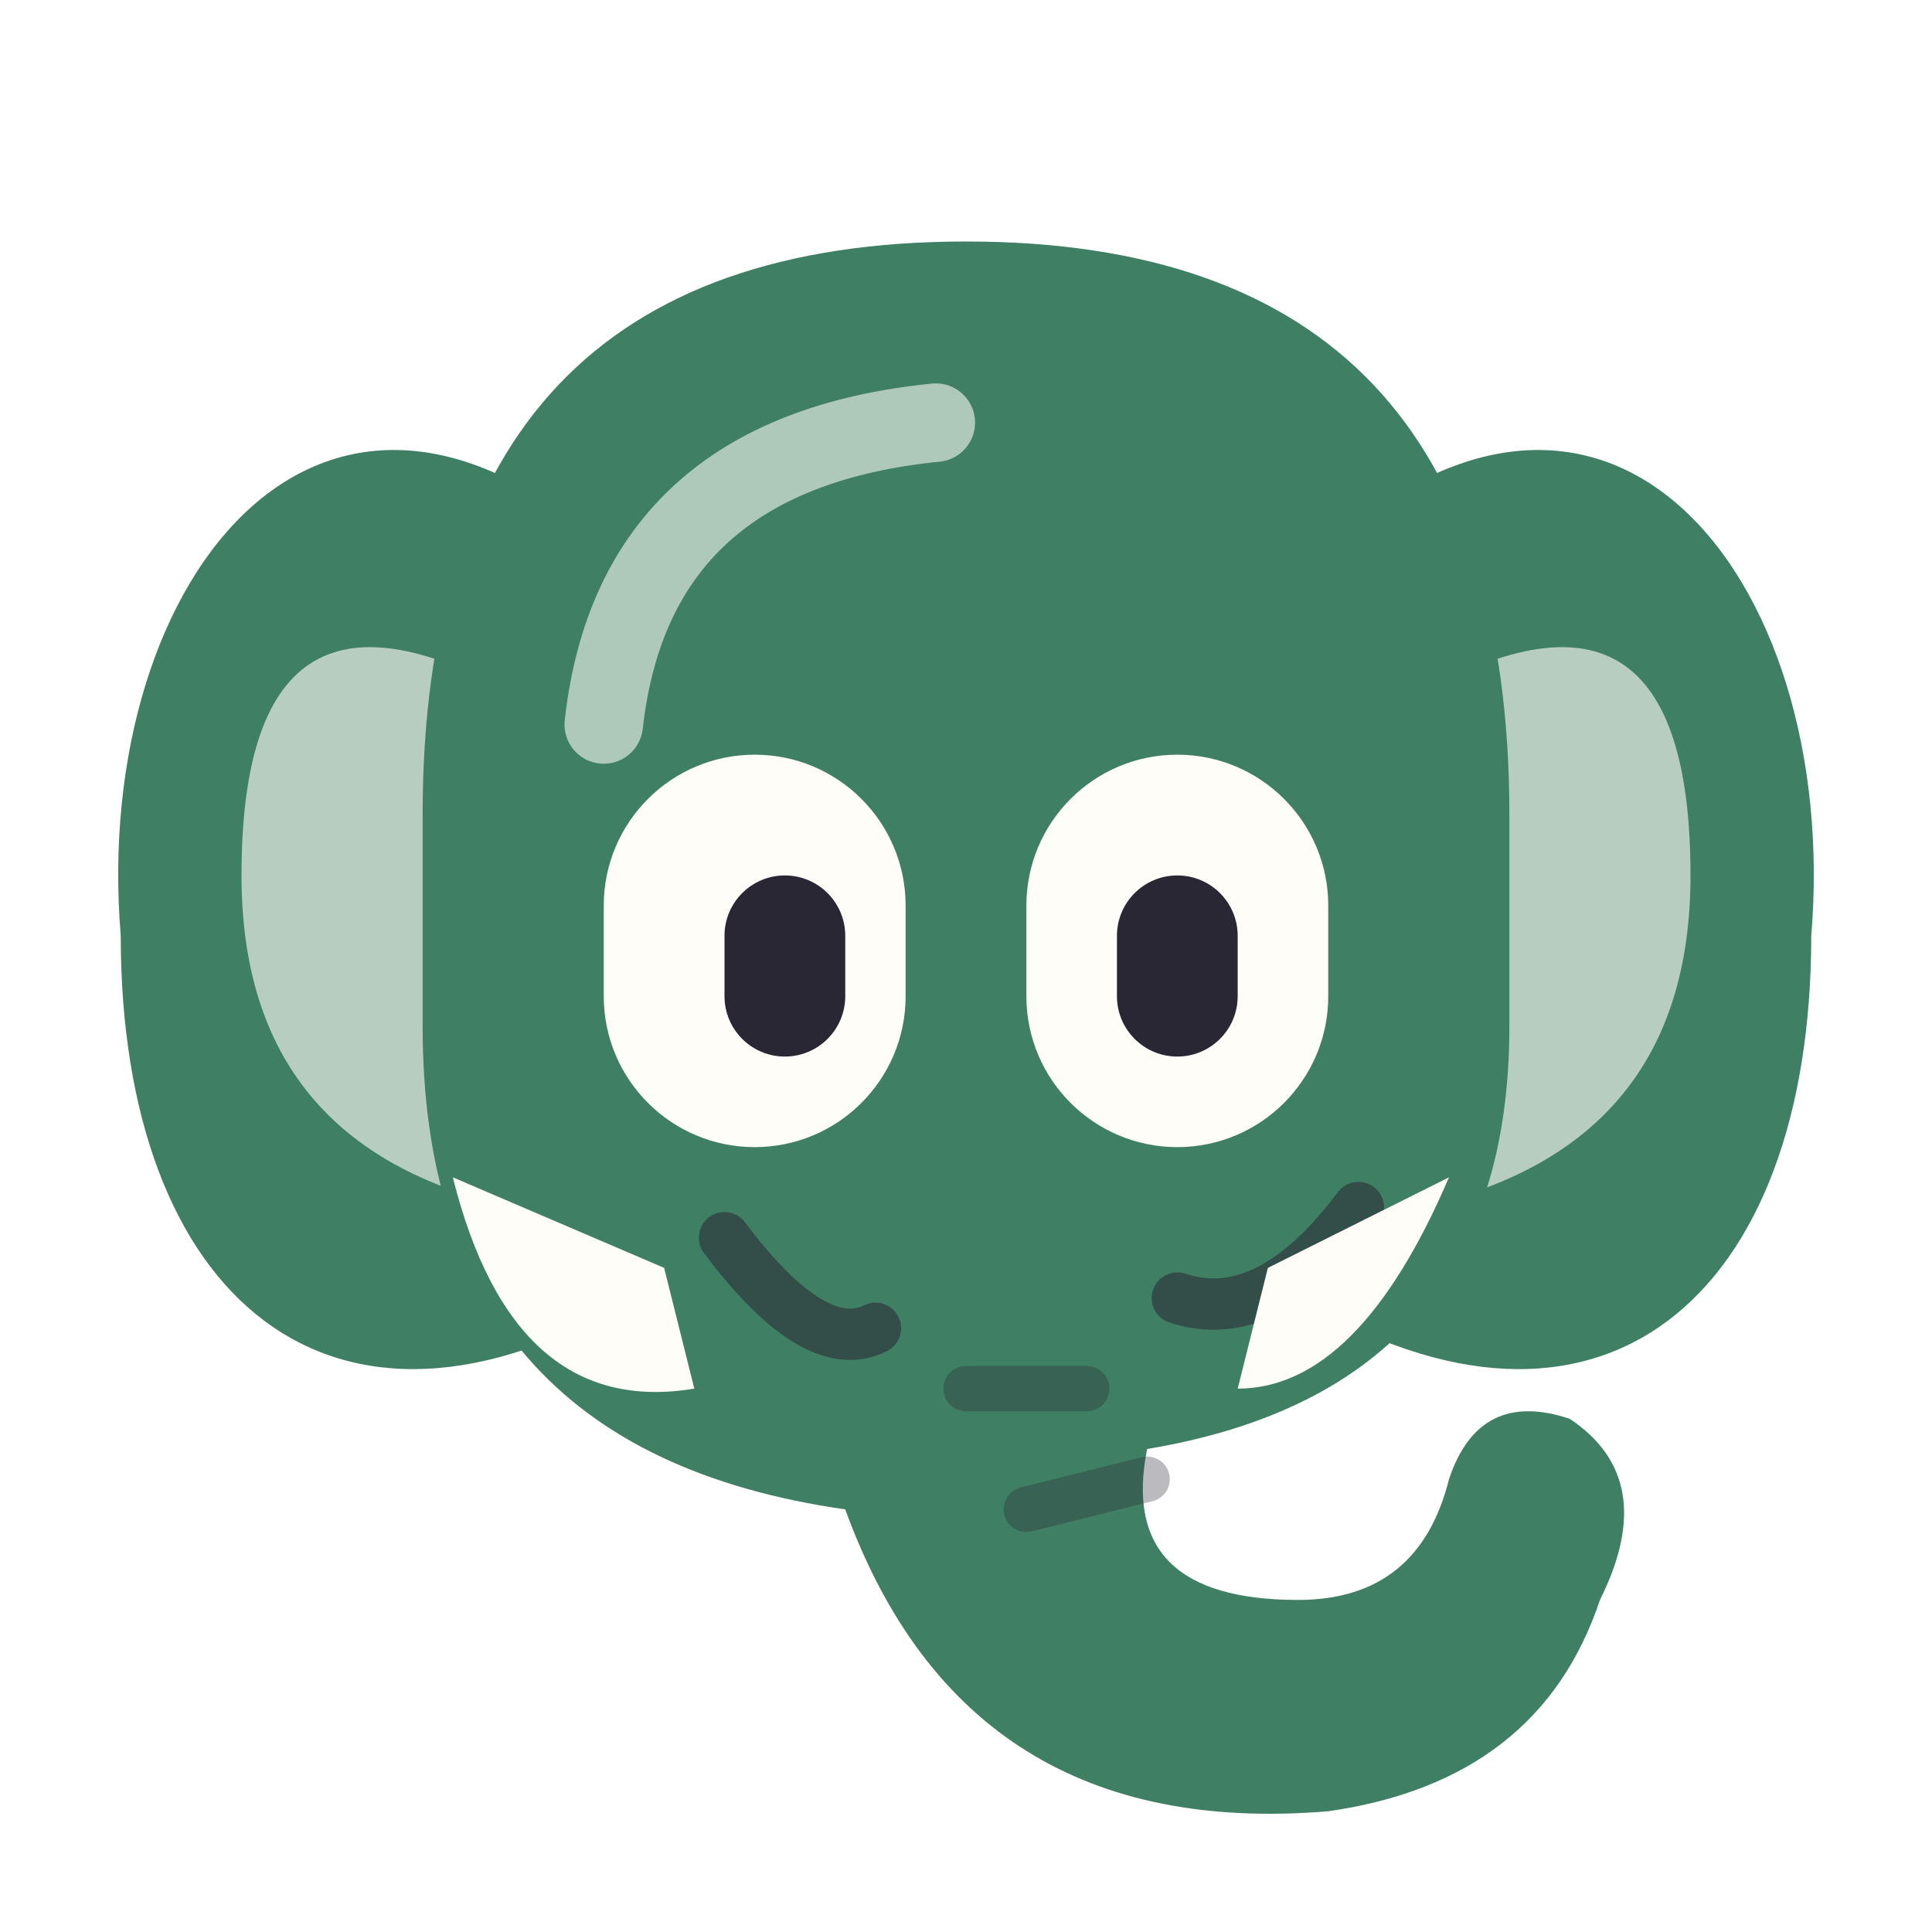
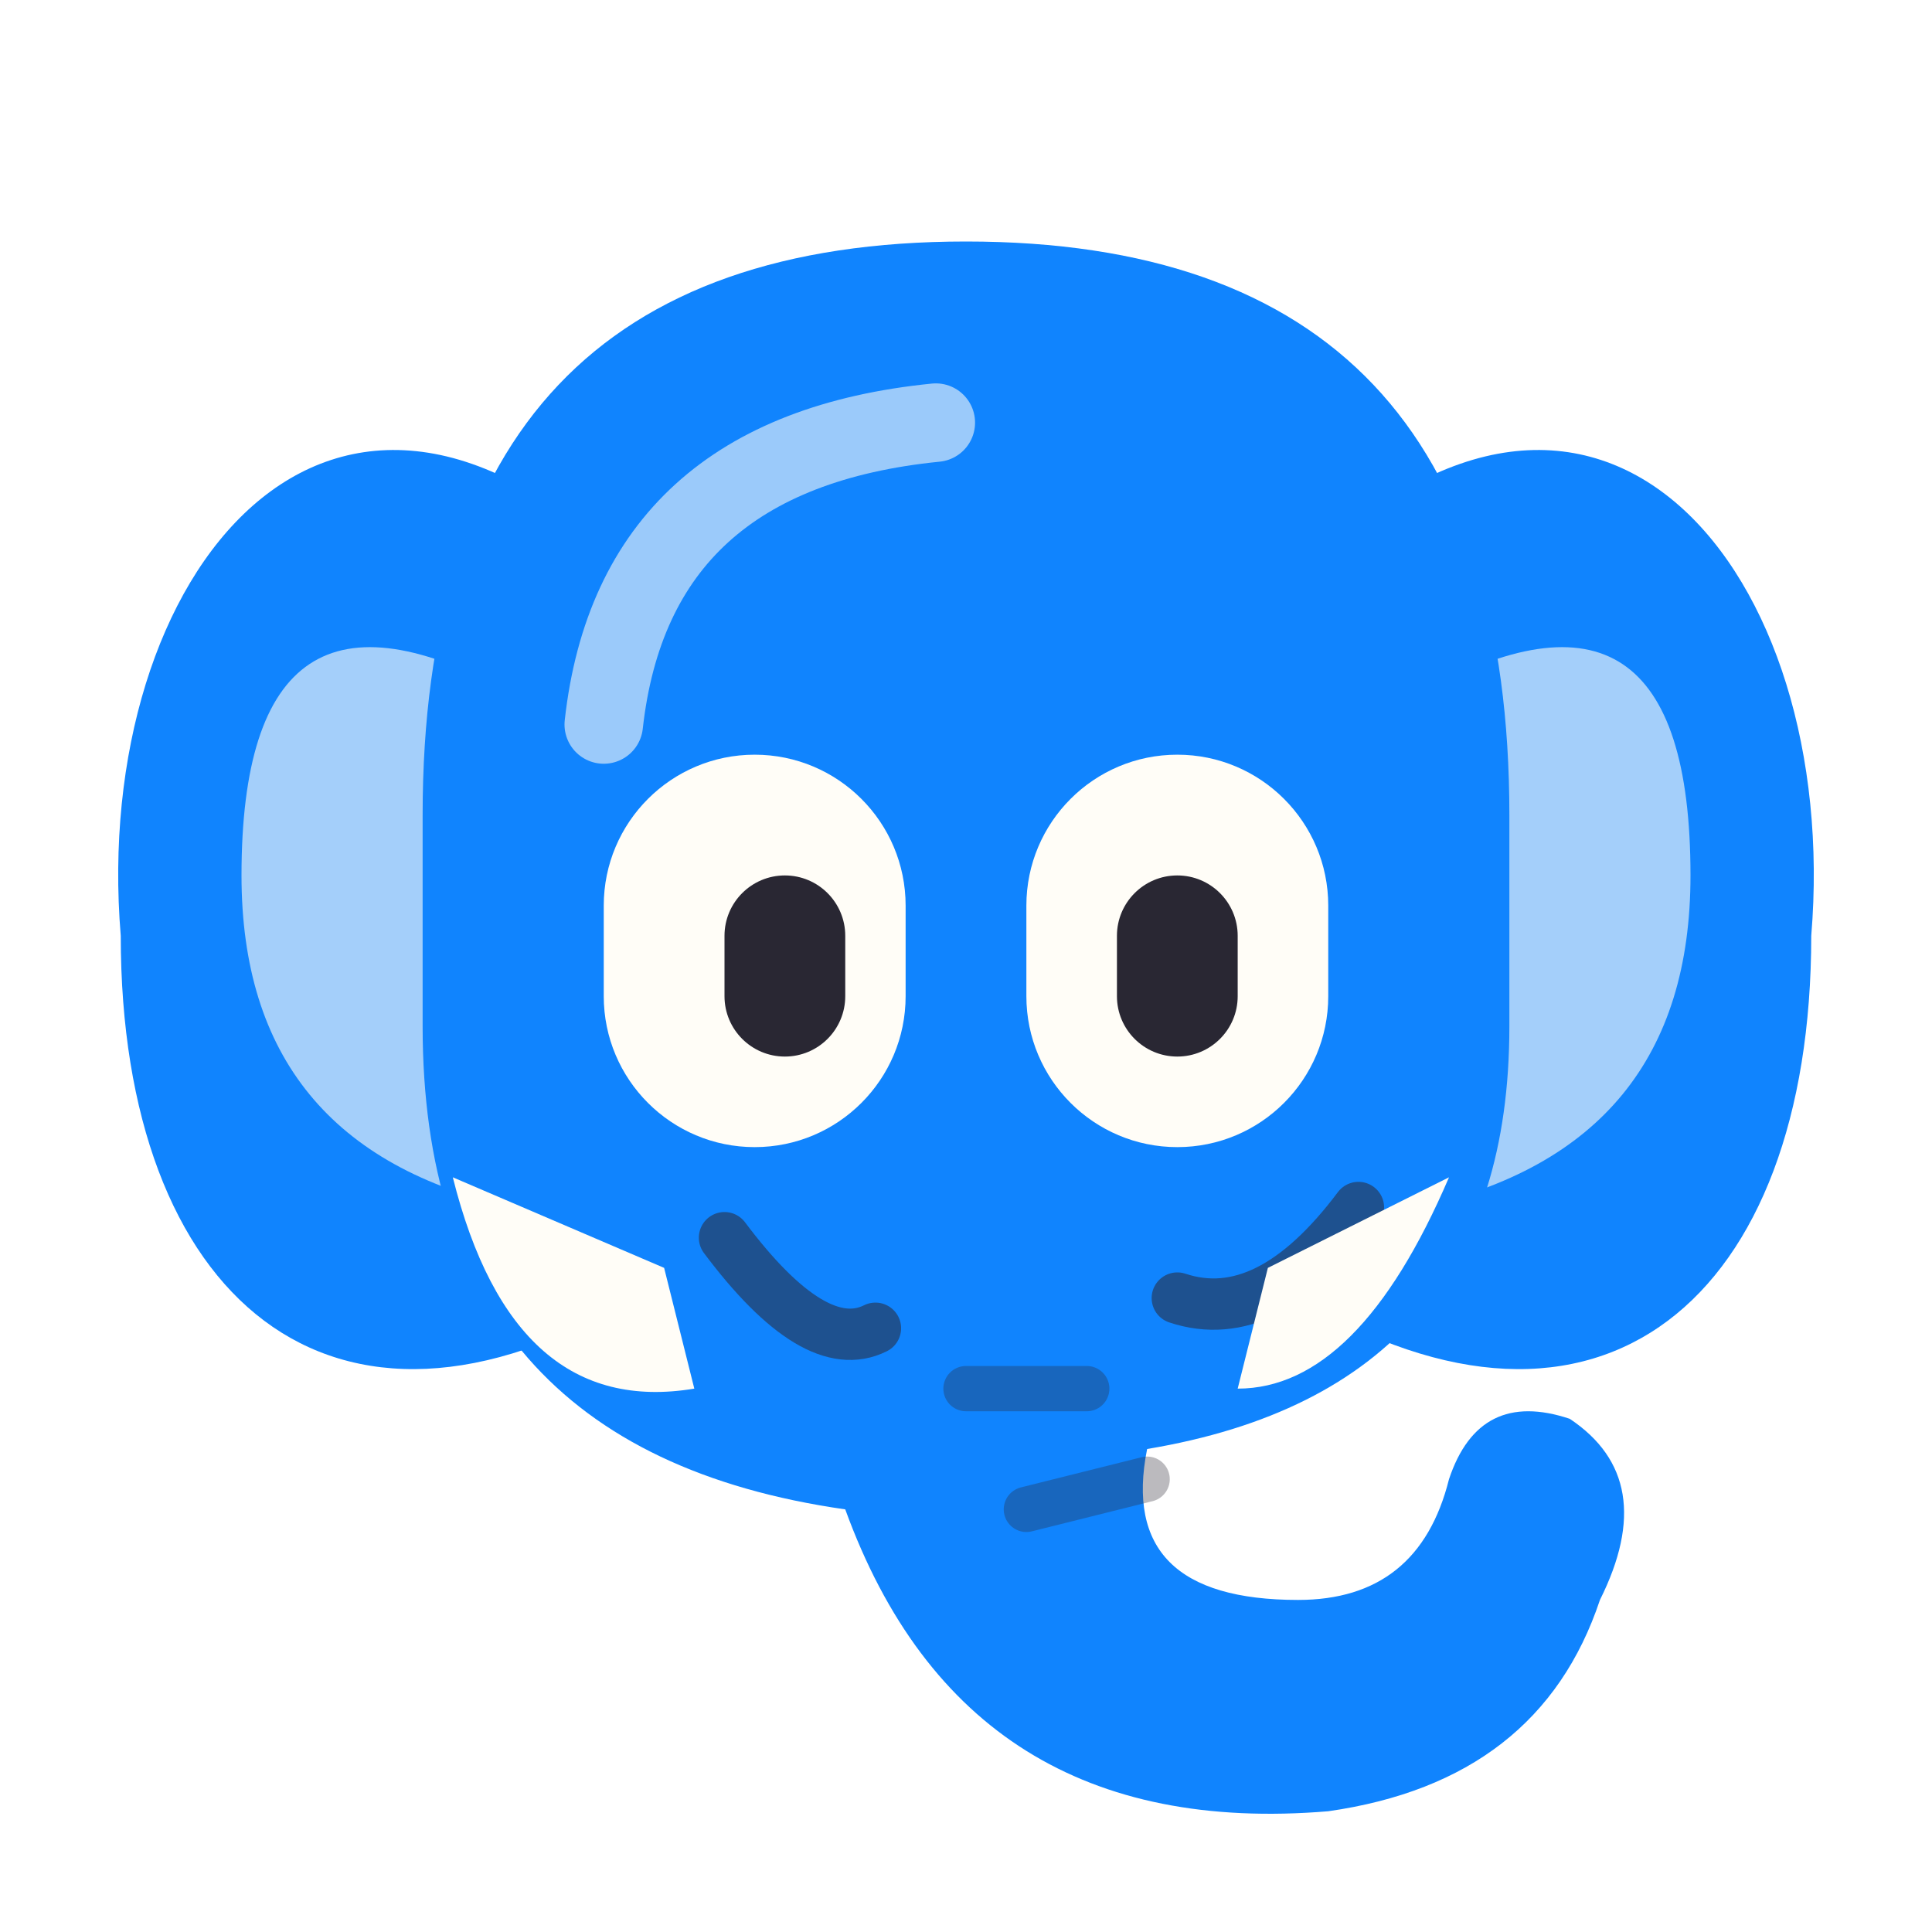
<svg xmlns="http://www.w3.org/2000/svg" viewBox="0 0 64 64" width="512" height="512" data-avatar-theme="elephants" data-avatar-shape="orb" aria-hidden="true" focusable="false">
-   <path d="M21 19C11 9 3 19 4 31C4 43 11 49 21 43M43 19C53 9 61 19 60 31C60 43 53 49 43 43" fill="#3F7F64" />
+   <path d="M21 19C11 9 3 19 4 31C4 43 11 49 21 43M43 19C53 9 61 19 60 31C60 43 53 49 43 43" fill="#1084FE" />
  <path d="M17 23Q8 18 8 29Q8 38 17 40M47 23Q56 18 56 29Q56 38 47 40" fill="#fffdf7" opacity=".62" />
-   <path d="M32 8Q50 8 50 27V34Q50 46 38 48Q37 53 43 53Q47 53 48 49Q49 46 52 47Q55 49 53 53Q51 59 44 60Q32 61 28 50Q14 48 14 34V27Q14 8 32 8Z" fill="#3F7F64" />
+   <path d="M32 8Q50 8 50 27V34Q50 46 38 48Q37 53 43 53Q47 53 48 49Q49 46 52 47Q55 49 53 53Q51 59 44 60Q32 61 28 50Q14 48 14 34V27Q14 8 32 8Z" fill="#1084FE" />
  <path d="M20 24Q21 15 31 14" fill="none" stroke="#fffdf7" stroke-opacity=".58" stroke-width="2.6" stroke-linecap="round" />
  <g class="avatar-eyes" fill="#fffdf7">
    <rect x="20" y="25" width="10" height="13" rx="5" />
    <rect x="34" y="25" width="10" height="13" rx="5" />
    <rect x="24" y="29" width="4" height="6" rx="2" fill="#292733" />
    <rect x="37" y="29" width="4" height="6" rx="2" fill="#292733" />
  </g>
  <path d="M24 41Q27 45 29 44M39 43Q42 44 45 40" fill="none" stroke="#292733" opacity=".55" stroke-width="1.7" stroke-linecap="round" />
  <path d="M32 46L36 46M34 50L38 49" fill="none" stroke="#292733" opacity=".32" stroke-width="1.5" stroke-linecap="round" />
  <path d="M15 39Q17 47 23 46L22 42Z M48 39Q45 46 41 46L42 42Z" fill="#fffdf7" />
</svg>
